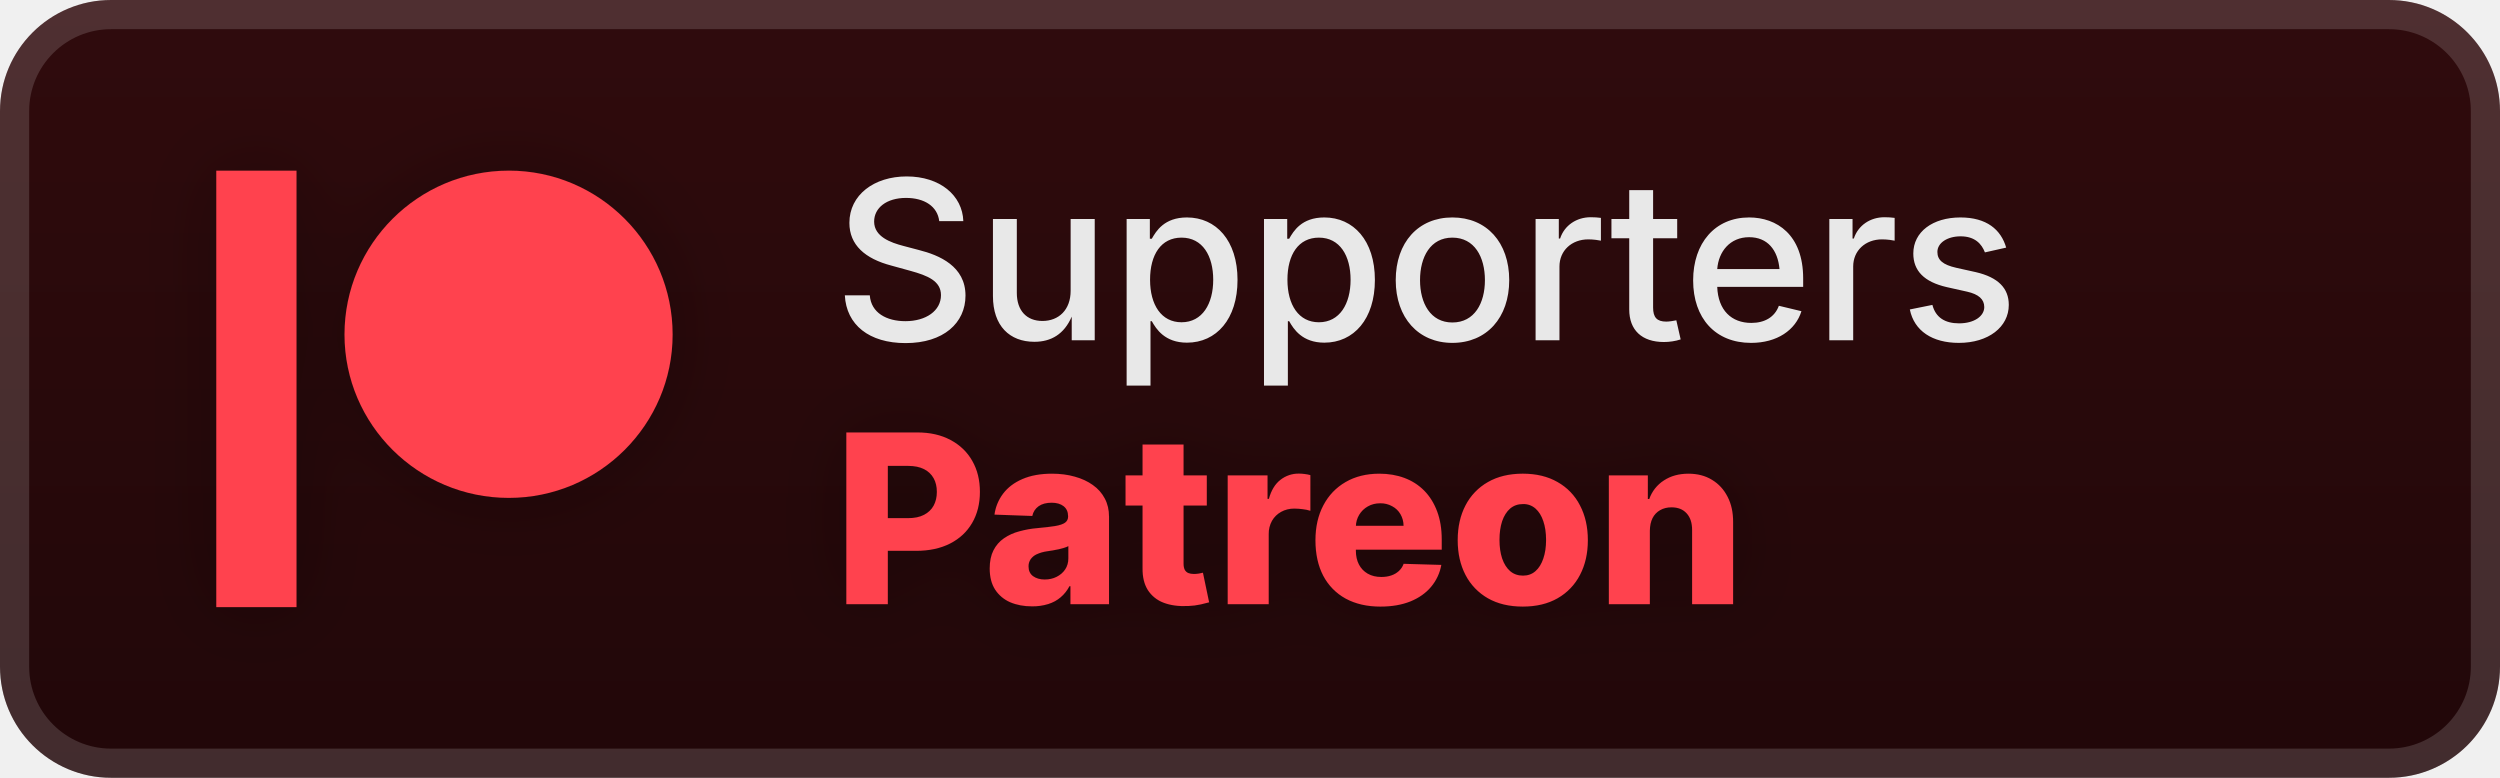
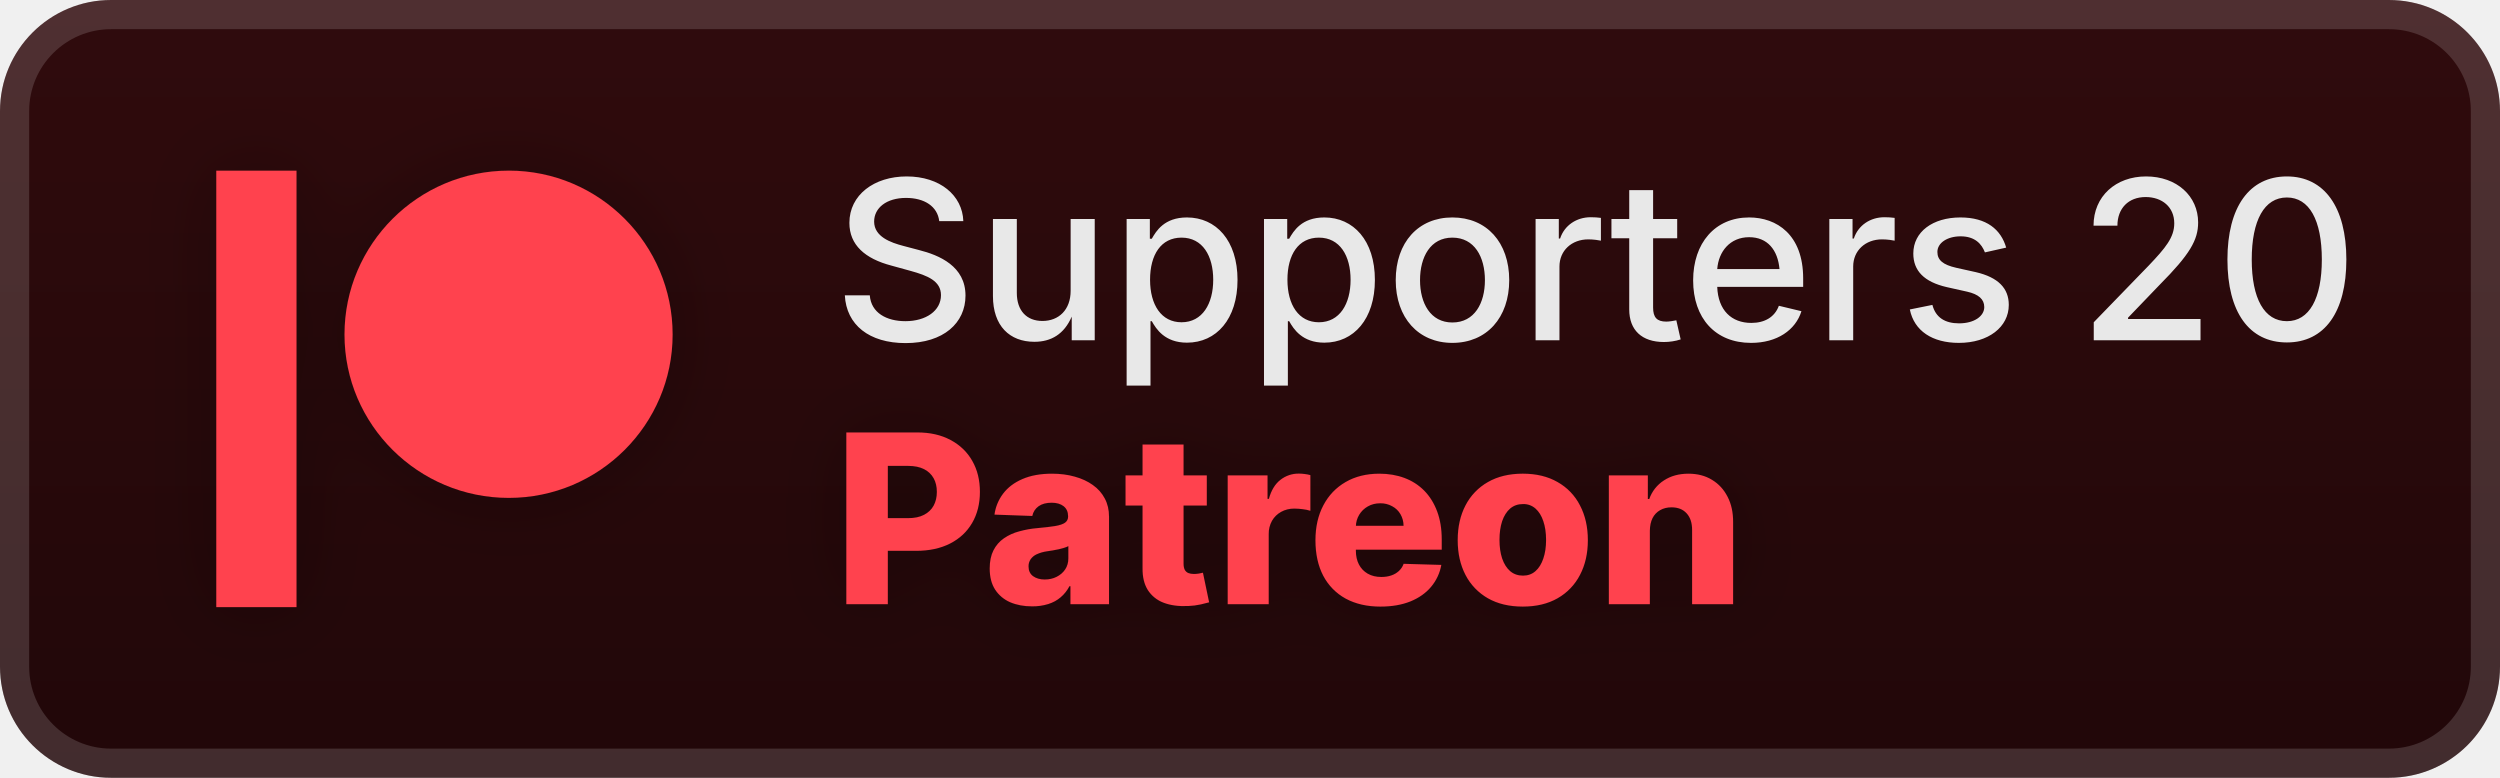
<svg xmlns="http://www.w3.org/2000/svg" width="180" height="56" fill="none" version="1.1" id="svg8">
  <rect width="180" height="56" fill="url(#a)" rx="8" id="rect1" />
  <g filter="url(#b)" id="g1">
    <path fill="#FF424E" d="M15.572 12.286v31.428h5.777V12.286zm21.062 0c-6.522 0-11.83 5.292-11.83 11.8 0 6.485 5.308 11.762 11.83 11.762 6.503 0 11.795-5.277 11.795-11.763 0-6.507-5.29-11.8-11.795-11.8" id="path1" />
  </g>
  <g filter="url(#c)" id="g3">
    <path fill="#FF424E" d="M60.936 43.5V31.136h5.107q1.388 0 2.396.544 1.015.537 1.564 1.503.55.96.55 2.233 0 1.28-.562 2.24-.556.954-1.588 1.48-1.032.525-2.45.524H62.8v-2.354h2.596q.675 0 1.129-.235.459-.236.694-.658.235-.429.235-.997 0-.573-.235-.99a1.6 1.6 0 0 0-.694-.652q-.459-.23-1.13-.23h-1.472V43.5zm13.371.157q-.887 0-1.575-.296a2.46 2.46 0 0 1-1.081-.906q-.393-.609-.392-1.527 0-.773.271-1.304t.749-.863a3.5 3.5 0 0 1 1.099-.501 7 7 0 0 1 1.328-.236q.79-.072 1.273-.15.484-.085.7-.236a.51.51 0 0 0 .224-.44v-.03q0-.465-.32-.72-.319-.252-.863-.253-.585 0-.942.254a1.12 1.12 0 0 0-.453.7l-2.722-.097a3.2 3.2 0 0 1 .622-1.509q.506-.67 1.388-1.05.888-.387 2.131-.387.888 0 1.636.212.75.206 1.304.603.555.393.857.966.309.575.308 1.31V43.5h-2.777v-1.292H77q-.248.471-.634.797-.38.326-.9.489a3.8 3.8 0 0 1-1.159.163m.912-1.932q.477 0 .857-.193.387-.193.616-.531.23-.344.23-.797v-.882a2 2 0 0 1-.309.121 5 5 0 0 1-.386.103 7 7 0 0 1-.435.084q-.222.036-.428.066a2.7 2.7 0 0 0-.713.206 1.1 1.1 0 0 0-.446.362.9.9 0 0 0-.151.52q0 .457.326.7.331.24.839.241m11.67-7.498V36.4h-5.85v-2.173zm-4.625-2.221h2.952v8.578q0 .272.085.44.09.164.26.236.168.066.404.067.168 0 .356-.03.193-.037.29-.061l.446 2.131q-.21.06-.597.15a5 5 0 0 1-.912.116q-1.038.048-1.78-.242a2.3 2.3 0 0 1-1.13-.917q-.386-.622-.374-1.564zm6.13 11.494v-9.273h2.868v1.69h.097q.253-.917.827-1.364a2.1 2.1 0 0 1 1.334-.453q.206 0 .422.03.218.025.405.079v2.566a3 3 0 0 0-.555-.115 5 5 0 0 0-.604-.042q-.525 0-.948.235a1.7 1.7 0 0 0-.658.646 1.9 1.9 0 0 0-.235.966V43.5zm11.009.175q-1.455 0-2.512-.574a3.97 3.97 0 0 1-1.618-1.648q-.56-1.074-.56-2.553 0-1.437.567-2.512.567-1.08 1.6-1.678 1.032-.603 2.432-.604.99 0 1.811.308.822.309 1.419.912.597.604.93 1.49.332.883.332 2.023v.737h-8.06V37.86h5.313a1.67 1.67 0 0 0-.223-.839 1.5 1.5 0 0 0-.598-.573 1.7 1.7 0 0 0-.863-.212q-.495 0-.888.224a1.68 1.68 0 0 0-.863 1.449v1.744q0 .568.223.996.224.423.634.658t.978.236q.393 0 .712-.109a1.5 1.5 0 0 0 .55-.32q.229-.21.344-.519l2.711.079a3.36 3.36 0 0 1-.743 1.587q-.567.67-1.491 1.045-.924.368-2.137.368m10.237 0q-1.461 0-2.511-.598a4.1 4.1 0 0 1-1.612-1.678q-.562-1.08-.562-2.505 0-1.431.562-2.506a4.07 4.07 0 0 1 1.612-1.678q1.05-.603 2.511-.604 1.461 0 2.505.604a4 4 0 0 1 1.612 1.678q.568 1.075.568 2.506 0 1.425-.568 2.505a4.07 4.07 0 0 1-1.612 1.678q-1.044.598-2.505.598m.018-2.228q.531 0 .9-.326.368-.326.561-.905.2-.58.199-1.34 0-.773-.199-1.353-.194-.58-.561-.905a1.3 1.3 0 0 0-.9-.326q-.549 0-.93.326-.373.326-.573.905-.193.58-.193 1.352 0 .762.193 1.34.2.58.573.906.381.327.93.326m9.131-3.236v5.29h-2.952v-9.273h2.807v1.703h.103a2.6 2.6 0 0 1 1.05-1.335q.743-.489 1.769-.489.978 0 1.696.441.724.434 1.123 1.22.405.778.399 1.823v5.91h-2.952v-5.33q.006-.773-.393-1.208-.392-.435-1.093-.435-.464 0-.821.205a1.36 1.36 0 0 0-.543.574q-.187.374-.193.906" id="path3" />
  </g>
  <rect width="177.9" height="53.9" x="1.05" y="1.05" stroke="#fff" stroke-opacity=".15" stroke-width="2.1" rx="6.95" id="rect3" />
  <defs id="defs8">
    <filter id="b" width="51.429" height="51.429" x="6.285" y="2.286" color-interpolation-filters="sRGB" filterUnits="userSpaceOnUse">
      <feFlood flood-opacity="0" result="BackgroundImageFix" id="feFlood3" />
      <feColorMatrix in="SourceAlpha" result="hardAlpha" values="0 0 0 0 0 0 0 0 0 0 0 0 0 0 0 0 0 0 127 0" id="feColorMatrix3" />
      <feOffset id="feOffset3" />
      <feGaussianBlur stdDeviation="2.857" id="feGaussianBlur3" />
      <feComposite in2="hardAlpha" operator="out" id="feComposite3" />
      <feColorMatrix values="0 0 0 0 0 0 0 0 0 0 0 0 0 0 0 0 0 0 0.25 0" id="feColorMatrix4" />
      <feBlend in2="BackgroundImageFix" result="effect1_dropShadow_28_523" id="feBlend4" />
      <feBlend in="SourceGraphic" in2="effect1_dropShadow_28_523" result="shape" id="feBlend5" />
    </filter>
    <filter id="c" width="119.2" height="48.2" x="54.4" y="3.9" color-interpolation-filters="sRGB" filterUnits="userSpaceOnUse">
      <feFlood flood-opacity="0" result="BackgroundImageFix" id="feFlood5" />
      <feColorMatrix in="SourceAlpha" result="hardAlpha" values="0 0 0 0 0 0 0 0 0 0 0 0 0 0 0 0 0 0 127 0" id="feColorMatrix5" />
      <feOffset id="feOffset5" />
      <feGaussianBlur stdDeviation="2.8" id="feGaussianBlur5" />
      <feComposite in2="hardAlpha" operator="out" id="feComposite5" />
      <feColorMatrix values="0 0 0 0 0 0 0 0 0 0 0 0 0 0 0 0 0 0 0.25 0" id="feColorMatrix6" />
      <feBlend in2="BackgroundImageFix" result="effect1_dropShadow_28_523" id="feBlend6" />
      <feBlend in="SourceGraphic" in2="effect1_dropShadow_28_523" result="shape" id="feBlend7" />
    </filter>
    <linearGradient id="a" x1="90" x2="90" y1="0" y2="56" gradientUnits="userSpaceOnUse">
      <stop stop-color="#300B0D" id="stop7" />
      <stop offset="1" stop-color="#210709" id="stop8" />
    </linearGradient>
  </defs>
  <text xml:space="preserve" style="font-weight:500;font-size:16px;font-family:Inter;-inkscape-font-specification:'Inter Medium';letter-spacing:0px;display:inline;fill:#e8e8e8;fill-opacity:1" x="60" y="24.501" id="text8">
-     <tspan id="tspan8" x="60" y="24.501">Supporters</tspan>
+     <tspan id="tspan8" x="60" y="24.501">Supporters 20</tspan>
  </text>
</svg>
